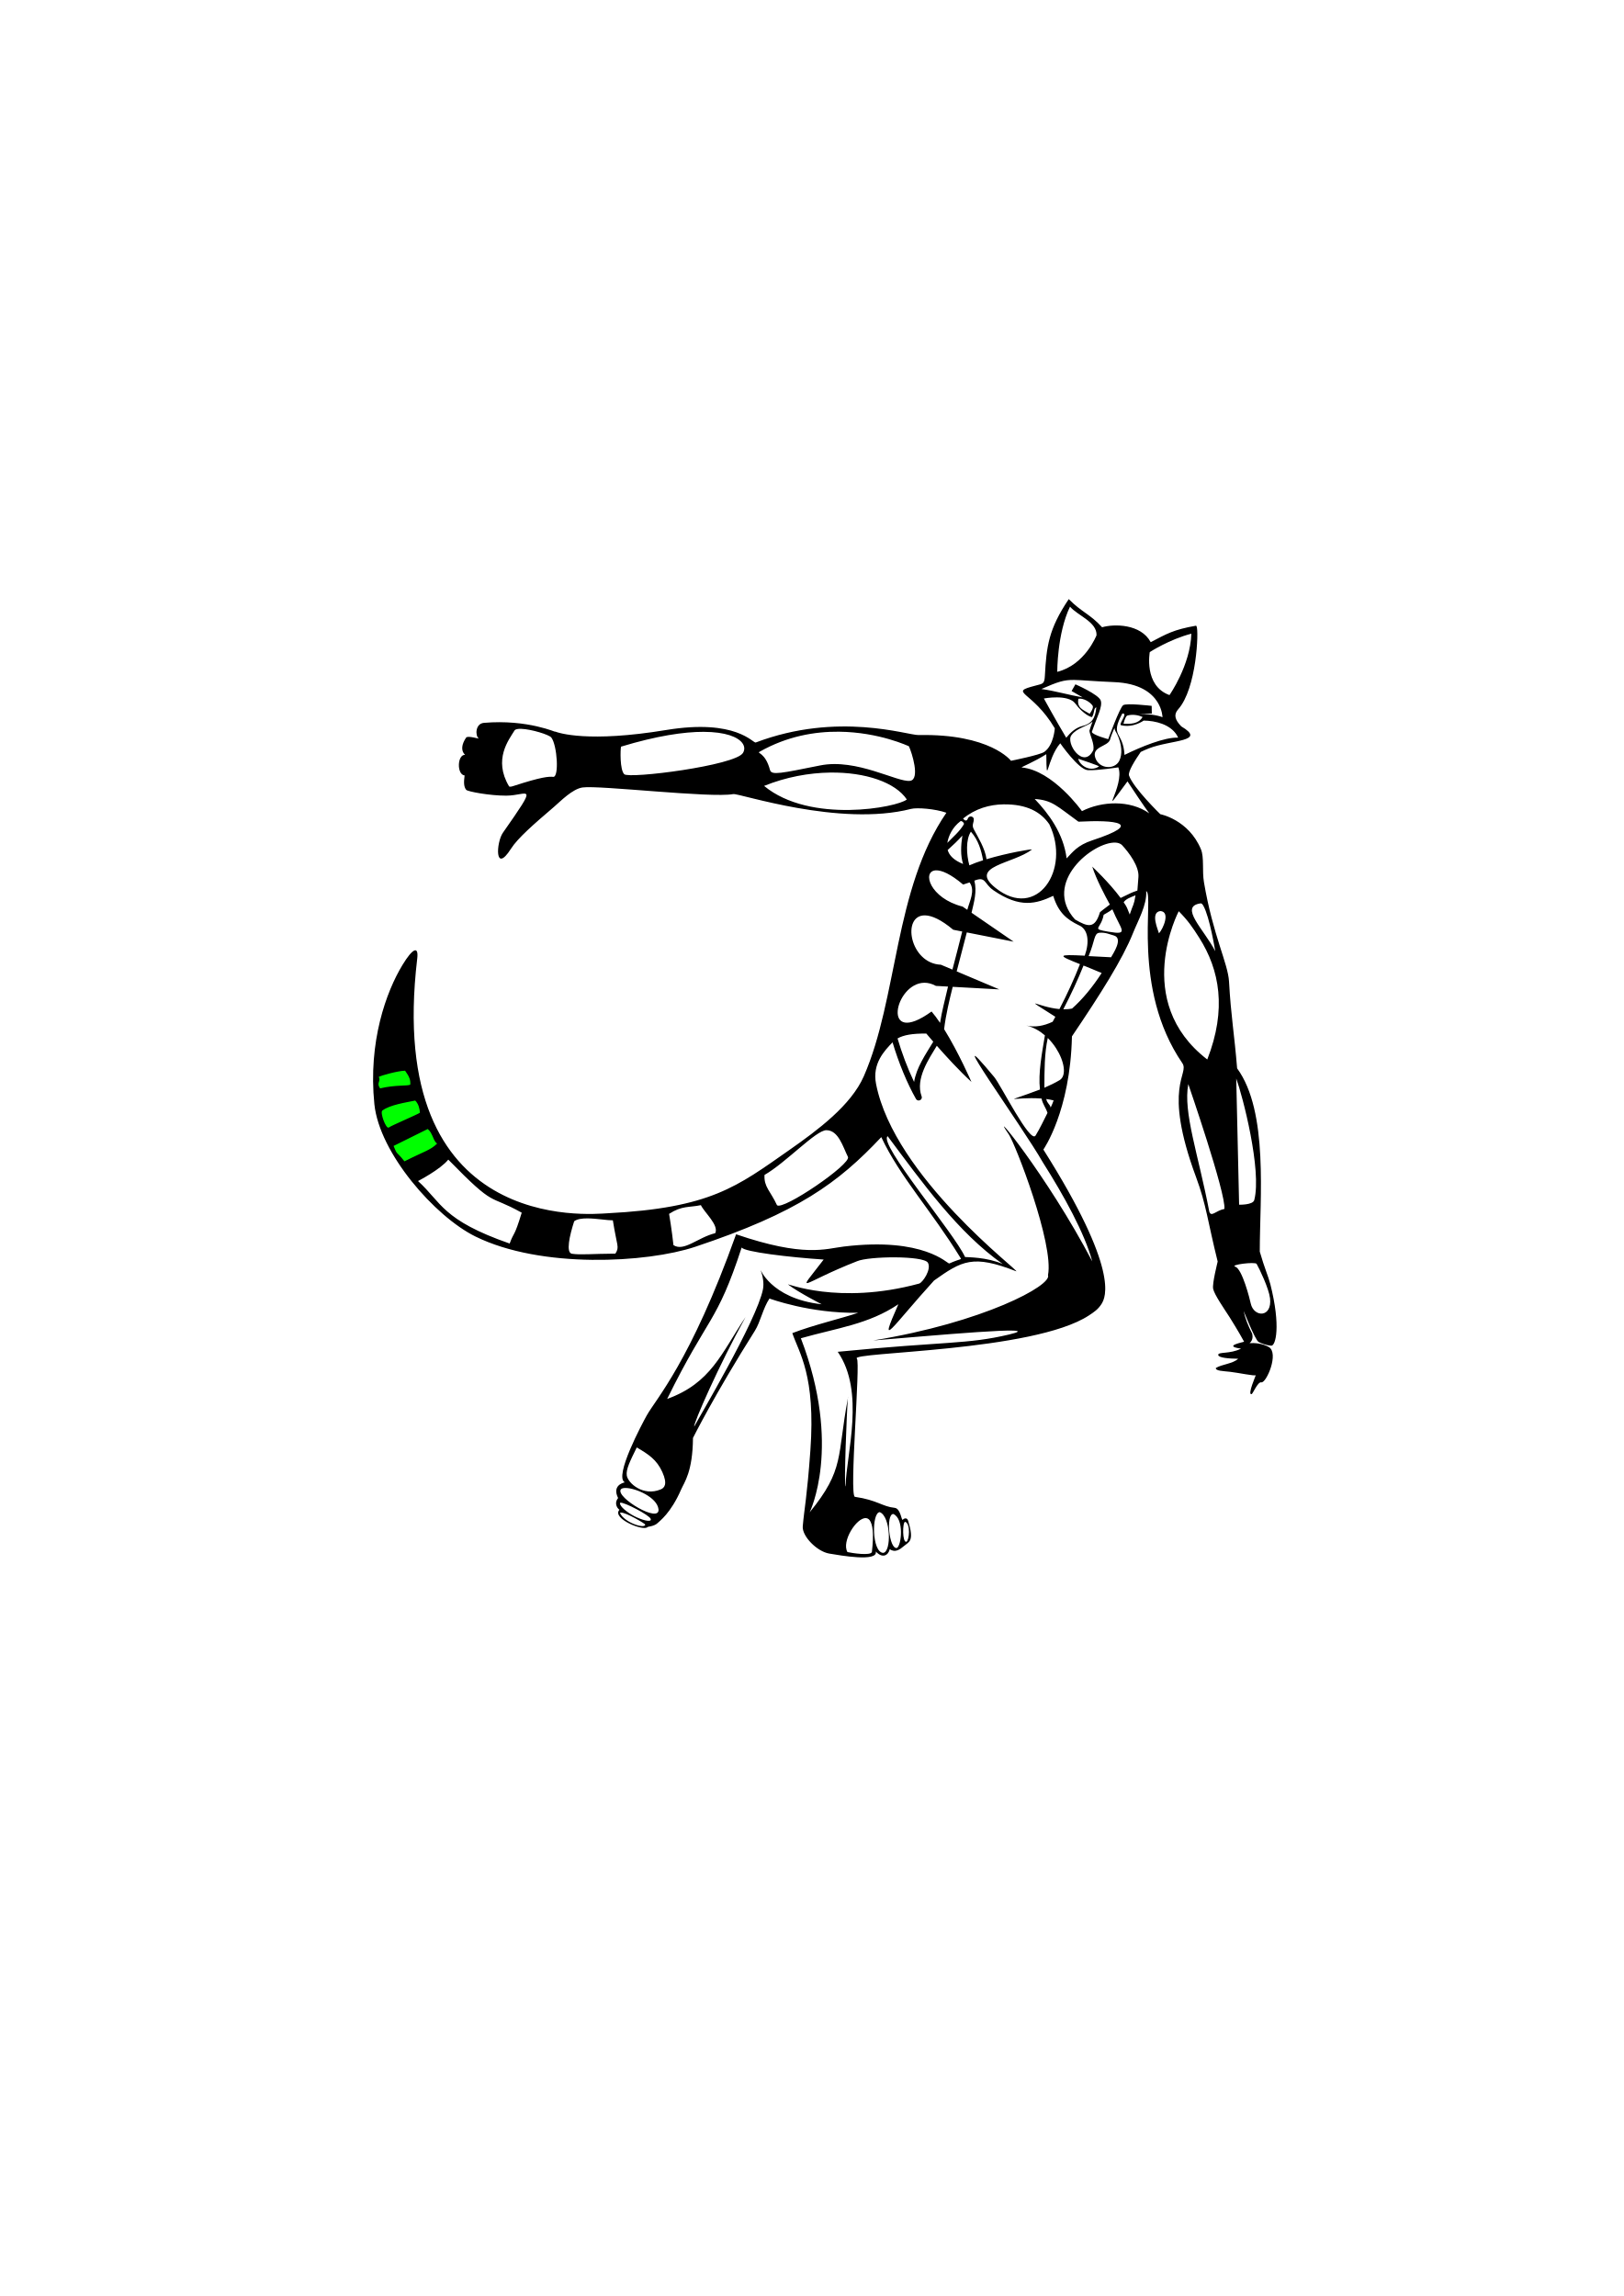
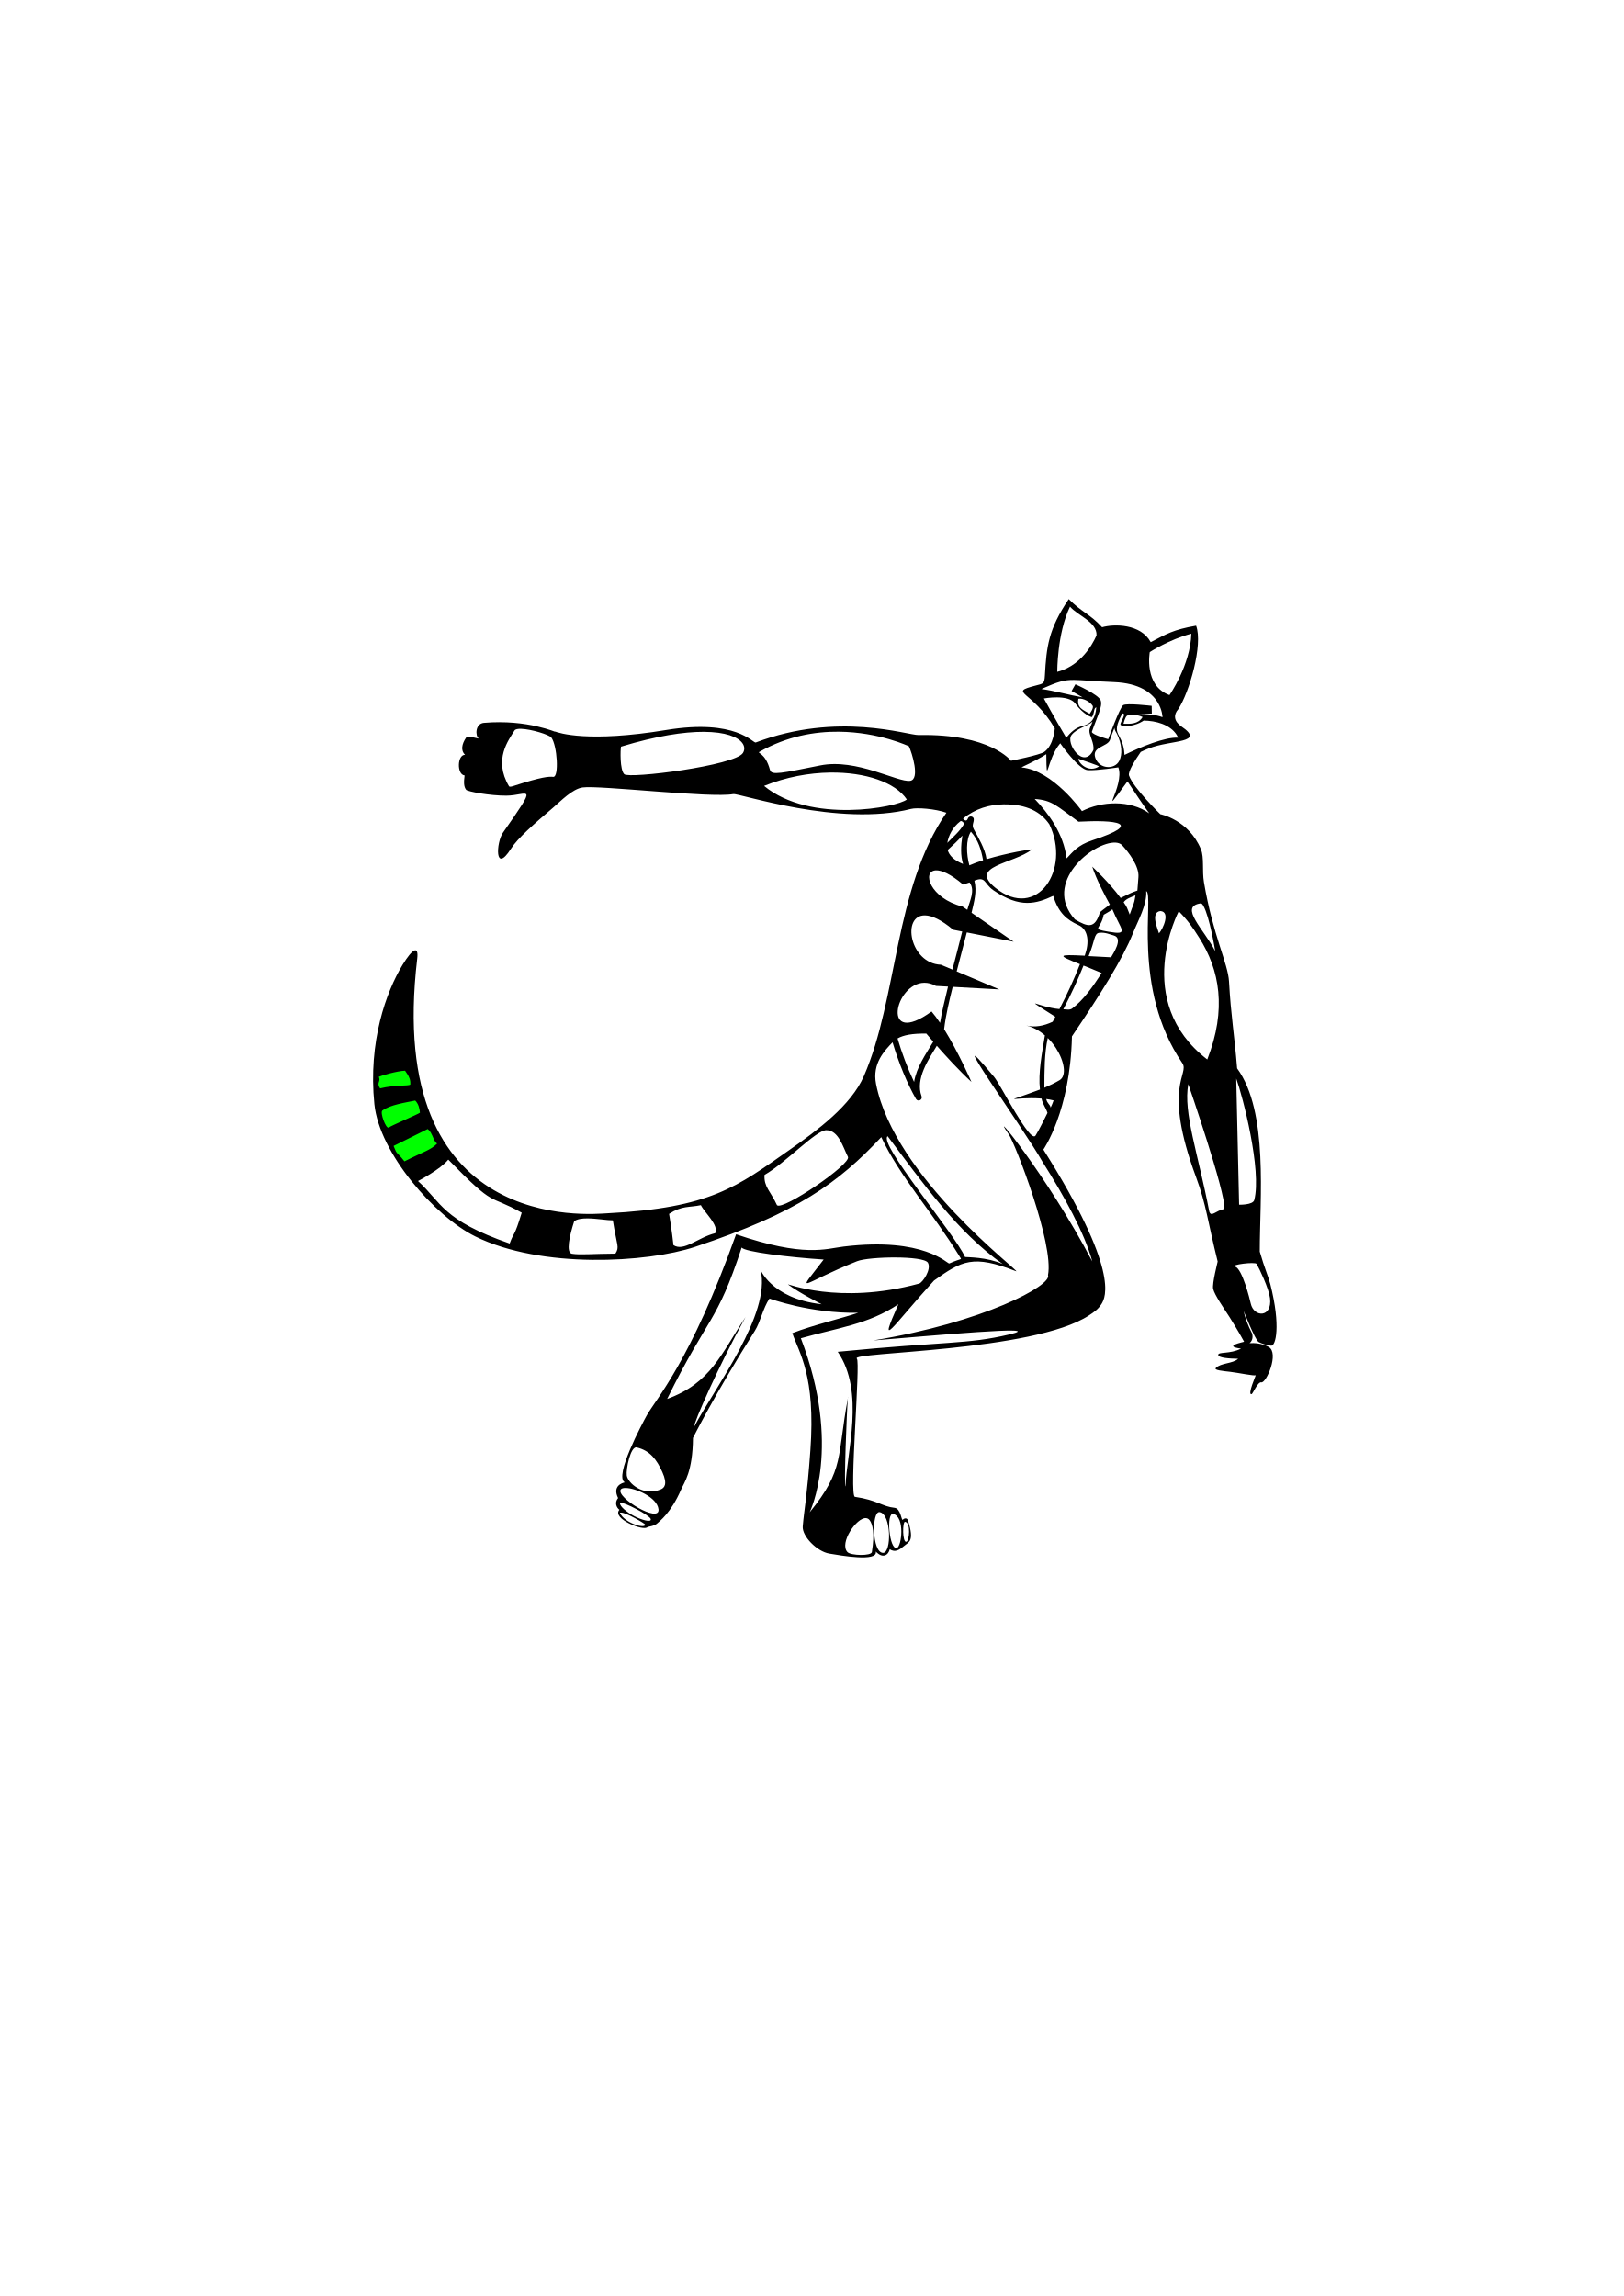
<svg xmlns="http://www.w3.org/2000/svg" xmlns:xlink="http://www.w3.org/1999/xlink" width="210mm" height="297mm" viewBox="0 0 210 297" version="1.1" id="svg46">
  <defs id="defs40">
    <clipPath clipPathUnits="userSpaceOnUse" id="clipPath61">
      <use x="0" y="0" xlink:href="#g57" id="use63" />
    </clipPath>
    <clipPath clipPathUnits="userSpaceOnUse" id="clipPath27">
      <use x="0" y="0" xlink:href="#g23" id="use29" />
    </clipPath>
  </defs>
  <g id="layer1">
    <a id="a53" style="opacity:1" transform="rotate(57.35764,115.1405,134.9891)">
      <g id="g59" clip-path="url(#clipPath61)">
        <g id="g57">
          <g id="g25" clip-path="url(#clipPath27)">
            <g id="g23" />
          </g>
        </g>
      </g>
    </a>
    <path style="fill:#00ff00;fill-rule:nonzero;stroke:none;stroke-width:0.07;stroke-linecap:butt;stroke-linejoin:miter;stroke-opacity:1" d="m 52.911,151.73 4.845,-2.772 -2.138,-3.984 -2.439,-8.07 -4.426,1.312 -0.232,4.005 0.68,2.947 1.918,4.22 z" id="path490" />
-     <path id="path64" style="opacity:1;fill:#000000;fill-rule:evenodd;stroke:none;stroke-width:1" transform="scale(0.2645833)" d="m 522.432,292.906 c -9.888,14.701 -10.888,23.16 -11.664,37.369 -0.224,4.101 -0.831,3.947 -4.49,4.896 -13.903,3.605 -1.738,2.223 9.328,20.902 0,0 -0.474,8.194 -5.109,11.51 -2.181,1.56 -16.303,4.367 -16.303,4.367 0,0 -10.062,-13.297 -45.178,-12.578 -5.381,0.11 -39.377,-11.609 -79.605,3.639 -1.282,0.486 -9.464,-11.762 -43.775,-6.107 -38.012,6.264 -52.449,1.537 -54.645,0.611 0.146,0.076 0.319,0.168 0.557,0.311 0.812,0.489 -13.465,-6.263 -34.971,-4.424 -4.359,0.373 -4.292,6.432 -2.584,7.607 0.613,0.422 -5.354,-1.536 -6.137,-0.395 -2.189,3.189 -2.676,6.373 -0.543,8.418 -3.811,-0.104 -4.109,9.627 -0.207,10.088 -0.412,3.202 -0.467,5.458 0.775,7.025 0.673,0.85 11.562,2.885 19.617,2.852 10.562,-0.043 16.155,-7.343 -1.678,18.148 -3.27,4.675 -4.143,20.498 3.955,7.807 3.322,-5.207 11.052,-11.928 20.963,-20.412 3.254,-2.786 9.057,-8.855 14.055,-9.549 8.298,-1.152 62.694,5.269 73.65,3.242 2.809,-0.52 51.974,16.22 86.914,7.238 2.878,-0.74 11.849,-0.051 17.262,1.885 -25.656,37.326 -23.675,90.657 -40.363,128.812 -6.221,14.223 -22.52,26.349 -36.34,36.02 -25.757,18.024 -38.499,28.386 -89.076,30.992 -8.207,0.423 -108.945,10.678 -92.893,-124.516 0.766,-6.449 -2.236,-5.09 -7.219,3.127 -7.89,13.012 -16.837,37.43 -13.725,68.029 2.437,23.967 29.579,54.936 49.379,64.699 32.155,15.856 83.853,12.916 107.438,5.047 50.134,-16.726 69.833,-31.162 90.973,-53.627 8.957,19.213 24.842,36.413 38.445,58.611 0.978,1.596 1.084,0.367 -5.219,3.168 -0.801,0.356 -12.103,-13.05 -51.561,-8.277 -8.918,1.079 -19.22,5.437 -52.639,-5.998 -22.296,62.436 -39.304,80.624 -43.748,88.688 -2.044,3.709 -16.093,29.842 -10.635,32.586 -1.231,0.286 -6.224,1.735 -3.295,7.674 -1.935,2.352 -0.672,4.8 0.658,5.748 -3.952,4.224 11.993,10.767 13.777,8.398 0.066,-0.107 3.324,-0.387 4.789,-1.834 1.005,-0.993 6.535,-4.872 11.562,-16.428 1.581,-3.633 5.676,-8.63 5.814,-25.254 0,0 10.698,-21.419 30.254,-52.395 2.706,-4.286 3.96,-11.026 7.148,-15.771 0,0 19.844,7.374 43.35,6.967 -8,2.733 -22.014,5.996 -32.189,9.947 3.279,9.694 11.459,20.621 8.828,57.303 -1.661,23.161 -2.987,28.476 -3.729,37.145 -0.414,4.836 6.983,12.335 12.959,13.332 5.451,0.91 23.839,4.192 22.748,-1.004 3.412,3.619 6.119,1.789 6.834,-1.15 2.603,1.885 4.979,0.133 6.809,-1.439 2.646,-2.275 5.266,-2.217 2.188,-12.41 -0.576,-1.907 -2.155,-1.123 -2.67,-0.541 -0.607,0.687 -0.956,-5.524 -3.967,-5.824 -5.965,-0.594 -8.523,-3.805 -19.396,-5.379 -2.947,-0.427 2.828,-65.925 0.945,-67.562 -3.79,-3.297 86.263,-3.271 113.434,-21.121 2.451,-1.611 4.451,-2.925 6.139,-5.576 2.059,-3.236 8.888,-16.518 -28.404,-75.521 0,0 13.144,-18.63 13.971,-55.352 14.05,-20.794 24.75,-37.718 29.871,-50.545 2.396,-6 6.858,-13.736 6.428,-20.467 4.095,1.845 -7.461,47.422 17.639,84.09 3.736,5.458 -9.941,10.814 6.734,55.764 5.037,13.577 5.711,21.788 10.559,41.25 0.026,0.102 -2.768,10.767 -2.203,13.367 0.638,2.939 5.297,9.583 7.979,13.766 0.561,0.875 4.569,7.296 7.133,12.051 0.107,0.195 -10.936,2.108 -1.492,3.396 -5.421,2.792 -11.345,1.414 -11.141,3.129 0.167,1.397 5.444,1.783 9.742,1.824 -2.632,2.484 -7.926,2.668 -10.92,4.523 -0.111,1.454 3.43,1.463 7.027,1.869 3.875,0.438 11.968,2.165 12.494,1.639 0.219,-0.22 -4.268,9.791 -2.037,9.283 0.581,-0.132 3.034,-6.153 4.719,-5.779 2.475,0.549 8.875,-14.361 3.65,-17.289 -3.338,-1.871 -7.099,-2.015 -9.391,-1.871 1.021,-0.764 1.892,-2.306 1.287,-4.689 -2.075,-4.022 -3.41,-7.602 -4.127,-10.867 -0.211,-0.959 5.494,14.051 7.336,15.004 1.239,0.641 3.802,1.636 6.125,1.795 2.152,0.148 4.795,-9.402 -0.438,-30.078 -0.949,-3.75 -2.883,-7.929 -5.162,-15.916 -0.023,-25.899 4.406,-68.435 -11.074,-89.605 -1.371,-16.925 -3.009,-25.466 -3.955,-42.41 -0.501,-8.966 -7.825,-22.418 -12.256,-48.58 -0.952,-5.619 0.179,-12.142 -1.475,-16.113 -6.045,-14.517 -19.852,-17.146 -19.852,-17.146 0,0 -13.102,-12.689 -15.301,-18.895 -0.648,-1.828 3.005,-7.607 5.727,-11.547 1.12,-0.544 2.349,-1.105 3.936,-1.727 10.937,-4.287 28.566,-3.227 15.875,-10.771 -3.053,-3.158 -3.867,-5.722 -1.516,-8.34 9.026,-10.051 10.141,-38.349 9.004,-40.535 -0.073,-0.142 -0.146,-0.262 -0.236,-0.352 -11.319,1.988 -14.384,4.03 -22.191,8.057 -4.838,-8.986 -17.917,-8.986 -23.762,-7.289 -5.825,-6.409 -10.041,-7.396 -16.299,-13.758 z m 0.611,3.695 c 3.817,4.423 13.249,7.481 12.963,13.984 0,0 -5.597,14.51 -19.195,17.875 0,0 -0.111,-18.706 6.232,-31.859 z m 59.309,13.215 c -0.457,15.438 -10.686,30.014 -10.686,30.014 -12.7,-4.611 -9.631,-21.027 -9.631,-21.027 0,0 9.697,-6.264 20.316,-8.986 z m -57.326,22.607 c 3.926,0.035 9.236,0.65 19.547,1.061 12.52,0.498 18.422,5.31 21.203,9.711 2.454,3.883 2.479,7.447 2.479,7.447 -3.009,-1.217 -7.871,-1.582 -11.803,-1.664 l 6.576,-0.102 -0.057,-3.773 c 0,0 -12.245,-1.465 -13.928,-0.342 -1.683,1.123 -7.328,16.615 -7.328,16.615 0,0 -7.562,-1.999 -8.002,-3.527 2.504,-7.359 5.384,-12.422 4.34,-15.383 -1.044,-2.961 -12.363,-7.902 -12.363,-7.902 l -1.869,3.279 5.381,3.107 c -6.596,-1.135 -13.253,-3.127 -20.15,-4.094 8.165,-3.56 10.926,-4.478 15.975,-4.434 z m -8.385,8.527 c 3.405,0.025 7.244,0.64 8.986,3.004 4.037,5.478 8.043,6.876 8.213,6.576 1.327,-2.342 0.653,-4.196 2.066,-4.732 -0.467,5.695 -2.533,8.101 -6.832,9.158 -3.356,0.856 -5.73,3.119 -7.877,5.727 -4.89,-8.15 -10.93,-19.191 -10.93,-19.191 0,0 2.969,-0.566 6.373,-0.541 z m 17.459,4.088 c 0.702,1.208 -1.455,3.932 -1.455,3.932 -3.088,-1.917 -6.397,-2.761 -5.5,-7.342 2.449,-0.445 5.848,1.646 6.955,3.41 z m 14.998,3.803 c 2.037,0.256 -2.491,5.392 -1.104,5.725 5.998,1.439 11.055,-2.273 11.055,-2.273 5.802,0.059 12.873,1.851 16.125,6.967 0.525,0.826 0.711,1.395 0.711,1.395 -6.458,-0.359 -18.379,4.547 -26.223,8.436 0.008,-0.024 0.014,-0.042 0.018,-0.066 -0.666,-11.677 -7.319,-8.583 -1.08,-20.166 0.198,-0.029 0.362,-0.033 0.498,-0.016 z m 9.426,1.723 c -2.148,3.531 -6.019,3.349 -9.33,3.281 0,0 0.807,-3.503 1.787,-3.988 2.414,-0.727 5.356,-0.334 7.543,0.707 z m -24.459,2.227 c -0.59,1.602 -1.17,3.159 -1.543,4.51 0.259,2.173 2.537,6.333 1.932,9.393 -4.792,9.834 -13.822,-3.539 -10.646,-7.355 2.597,-3.498 7.752,-4.236 10.25,-6.537 0.004,-0.004 0.004,-0.006 0.008,-0.01 z m 10.746,3.002 c -0.116,1.117 0.829,2.187 1.24,3.064 2.439,5.206 2.653,10.046 1.043,13.162 -2.269,4.392 -9.841,4.029 -11.697,-1.555 -1.823,-5.485 5.877,-5.384 7.158,-8.691 0.55,-1.933 1.377,-3.985 2.256,-5.98 z m -290.033,0.541 c 4.959,0.164 13.682,2.852 14.736,4.258 v 0.002 c 2.871,3.828 3.873,19.503 0.9,19.213 -2.087,-0.204 -5.547,-0.057 -19.256,4.41 -1.264,0.412 -2.095,0.603 -2.367,0.143 -7.753,-13.112 -0.068,-22.64 2.705,-27.207 0.394,-0.648 1.628,-0.873 3.281,-0.818 z m 155.381,1.402 c 19.64,0.21 34.139,7.129 34.139,7.129 1.458,3.082 5.585,16.168 0.6,16.879 -6.152,0.877 -26.105,-11.099 -43.939,-7.529 -19.095,3.822 -23.841,4.944 -24.562,2.24 -2.324,-8.711 -6.579,-8.078 -5.117,-8.908 13.464,-7.647 27.097,-9.937 38.881,-9.811 z m -66.25,0.062 c 10.81,0.022 16.853,2.56 19,5.537 1.132,1.569 1.179,3.261 0.273,4.77 -3.711,6.183 -55.748,12.769 -58.053,10.398 -2.187,-2.25 -1.881,-12.017 -1.564,-13.463 17.557,-5.324 30.806,-7.262 40.344,-7.242 z m 174.365,5.609 c 0,0 8.947,12.869 13.461,13.127 4.514,0.258 14.922,-1.377 14.922,-1.377 3.402,8.847 -11.081,27.977 4.484,6.859 8.386,12.746 10.499,15.432 10.641,15.629 -9.44,-6.671 -23.258,-5.979 -32.897,-1.084 0,0 -14.179,-19.961 -29.506,-21.359 -0.158,-0.225 6.057,-2.65 12.076,-6.475 0.223,17.15 0.163,2.371 6.818,-5.32 z m 8.795,7.611 c 0.042,-0.027 0.111,-0.026 0.209,0.01 1.001,0.426 10.401,3.383 9.872,3.723 -4.526,2.914 -9.377,-0.694 -10.081,-3.733 z m -121.252,6.693 c 17.22,-0.23 31.9,4.809 37.455,13.152 -4.495,3.817 -47.154,12.072 -69.771,-6.627 10.737,-4.355 21.984,-6.387 32.316,-6.525 z m 99.963,12.906 c 8.578,0.589 10.805,3.451 21.393,11.109 17.989,-0.96 32.588,0.607 6.748,9.117 -7.238,2.384 -9.587,5.763 -12.533,8.82 -1.558,-12.293 -8.857,-21.95 -15.607,-29.047 z M 490.58,393.25 c 11.363,-0.128 18.21,3.695 22.369,9.767 10.697,22.057 -6.059,47.303 -26.355,31.055 -13.418,-10.742 8.671,-11.644 17.879,-18.765 -0.12,-0.307 -11.985,1.687 -22.23,4.758 -0.77,-5.382 -4.116,-10.654 -6.232,-14.646 -1.244,-2.355 0.29,-3.285 -0.055,-5.299 -0.525,-1.262 -2.312,-1.257 -2.822,0.008 -0.466,1.378 -1.36,1.32 -2.359,0.088 5.954,-4.889 12.989,-6.888 19.807,-6.965 z m -20.873,8.178 c 0.675,-0.044 1.765,1.015 1.436,1.586 -2.008,3.482 -5.446,6.322 -8.064,9.072 0.551,-3.451 2.549,-7.688 6.369,-10.568 0.074,-0.056 0.163,-0.084 0.26,-0.09 z m 4.889,5.176 c 3.683,4.148 5.062,9.101 5.959,13.975 -2.44,0.775 -4.74,1.612 -6.707,2.49 -1.444,-5.22 -1.822,-12.584 0.748,-16.465 z m -4.17,1.922 c -0.751,4.976 -0.976,9.704 0.348,13.873 -4.468,-1.789 -6.781,-4.16 -7.531,-6.826 2.78,-2.501 4.975,-4.6 7.184,-7.047 z m 74.9,3.426 c 1.178,0.063 2.205,0.41 3.014,1.086 3.571,3.807 8.595,10.554 8.146,15.797 -0.038,0.443 -0.445,6.118 -0.508,6.562 -3.246,1.125 -2.378,0.841 -8.186,3.617 -5.736,-7.739 -13.883,-15.318 -13.883,-15.318 2.042,6.324 6.152,14.051 8.613,18.533 -2.83,2.111 -4.833,3.693 -4.834,3.746 -2.478,8.245 -5.853,7.258 -12.219,3.537 -16.182,-17.928 8.905,-38.125 19.856,-37.56 z m -87.85,13.564 c 2.75,-0.124 7.206,1.745 13.32,6.947 0,0 1.173,-0.349 3.148,-1.043 2.931,3.946 -0.031,9.287 -1.107,13.396 l -2.305,-1.584 c -15.979,-4.054 -20.084,-17.399 -13.057,-17.717 z m 28.123,9.734 c 13.077,8.985 21.011,6.573 29.245,2.733 2.544,8.345 6.784,11.545 12.327,14.276 4.95,1.968 5.434,8.448 3.069,14.973 -13.712,-0.702 -13.275,-0.189 -2.328,4.143 -2.787,7.131 -6.155,14.498 -10.035,21.963 -10.618,-0.951 -19.447,-7.399 -1.998,3.773 -0.436,0.807 -0.87,1.613 -1.318,2.422 -4.358,2.067 -8.698,2.838 -12.826,1.859 3.383,0.802 6.435,2.554 9.039,4.795 -1.413,8.605 -3.351,18.447 -2.418,26.482 -19.823,7.483 -13.74,3.387 0.768,4.406 0.646,2.968 1.953,4.119 2.916,7.018 -1.518,2.981 -3.862,7.922 -5.826,11.072 -2.608,4.182 -16.976,-24.705 -20.248,-28.635 -27.984,-33.604 13.861,24.291 23.77,41.699 10.358,16.35 20.534,34.81 24.197,48.5 -22.367,-42.682 -51.779,-77.931 -40.842,-62.17 3.174,4.573 22.225,53.654 19.186,68.865 2.137,4.97 -31.542,23.131 -85.42,31.922 26.3,-2.109 87.193,-7.789 66.389,-2.895 -20.804,4.894 -30.241,3.19 -83.744,8.449 13.487,19.543 4.274,49.649 3.801,65.77 -0.832,0.675 0.626,-37.617 1.162,-43.023 -5.397,28.518 -1.476,34.652 -18.686,55.729 0.008,-0.11 15.983,-32.16 -4.297,-85.098 17.77,-5.049 33.036,-6.797 47.654,-16.627 -10.316,23.355 -3.446,11.367 17.441,-11.588 13.653,-9.708 19.002,-12.818 40.148,-4.535 2.534,0.519 -59.58,-45.959 -68.496,-91.605 -1.962,-10.043 4.227,-16.329 8.07,-20.332 2.999,10.089 7.211,20.242 11.445,27.666 0.956,1.657 3.477,0.417 2.73,-1.344 -3.097,-8.533 3.588,-18.203 7.461,-24.633 4.369,4.975 10.857,12.096 16.924,17.678 0,0 -6.258,-14.387 -13.354,-25.801 0.816,-6.964 2.639,-14.454 4.199,-20.695 l 22.775,1.256 -20.834,-8.805 c 1.677,-6.488 3.51,-13.336 4.951,-19.049 l 22.898,4.527 -20.58,-14.148 c 1.29,-5.58 2.686,-10.347 1.389,-15.695 5.717,-2.288 4.653,1.512 9.295,4.701 z m -71.136,248.399 c 0.045,-0.242 0.08,-0.455 0.127,-0.699 -0.03,-0.131 -0.077,0.193 -0.127,0.699 z M 555.064,437.717 c -0.798,5.052 -1.082,4.107 -2.832,9.393 -1.438,-3.417 -1.05,-3.223 -2.965,-6.004 1.198,-1.686 3.206,-2.328 5.797,-3.389 z m 31.838,3.939 c 0.421,-0.059 0.862,0.365 1.311,1.15 3.14,5.496 5.822,22.244 5.822,22.244 -5.392,-10.575 -17.979,-21.88 -7.133,-23.395 z m -43.146,2.914 c 4.06,9.981 8.622,12.757 -1.861,10.947 -8.893,-1.531 -3.685,-1.069 -2.402,-8.279 0.541,-0.398 2.458,-1.286 4.264,-2.668 z m 23.447,0.848 c 5.034,0.294 1.378,8.686 -0.674,10.889 -0.299,-1.376 -4.477,-10.272 0.674,-10.889 z m 8.992,0.086 c 4.464,4.514 6.722,7.773 10.033,12.998 9.933,15.675 13.532,34.865 3.916,59.486 -37.088,-28.555 -13.949,-72.484 -13.949,-72.484 z m -123.938,2.027 c 3.281,0.093 7.805,2.084 13.676,7.016 l 4.422,0.873 c -1.592,6.452 -3.289,12.821 -4.789,18.613 l -5.631,-2.379 c -15.256,-0.583 -19.395,-24.456 -7.678,-24.123 z m 85.191,8.498 c 3.009,-0.252 5.01,0.802 6.918,1.295 4.997,1.29 -0.354,9.026 -1.246,10.686 -4.666,-0.224 -7.748,-0.402 -10.984,-0.572 3.228,-7.711 2.554,-11.177 5.312,-11.408 z m -7.799,16.035 c 2.582,1.03 5.483,2.205 8.873,3.648 -4.427,6.83 -9.359,12.836 -14.475,17.363 -1.384,0.291 -2.831,0.386 -4.277,0.359 3.779,-7.259 7.092,-14.415 9.879,-21.371 z m -77.824,8.408 c 1.788,-0.017 3.694,0.446 5.674,1.537 l 5.918,0.326 c -1.431,6.284 -3.047,12.159 -3.895,17.752 -1.384,-2.058 -2.779,-3.967 -4.15,-5.562 -24.85,17.949 -18.108,-13.918 -3.547,-14.053 z m 0.986,24.848 c 0,0 1.337,1.604 3.387,3.973 -3.783,6.251 -8.24,12.658 -9.371,19.668 -3.258,-6.796 -6.015,-14.238 -8.088,-21.264 2.922,-1.663 7.232,-2.462 14.072,-2.377 z m 59.361,2.156 c 1.538,1.523 2.887,3.21 4.014,4.949 4.162,6.426 5.296,13.55 1.801,15.645 -2.225,1.334 -4.815,2.585 -7.469,3.723 0.023,-8.306 0.01,-16.842 1.654,-24.316 z m -314.164,15.986 c 0.378,0.57 0.744,1.092 1.07,1.602 0.981,1.527 1.641,2.936 1.484,5.178 -0.957,0.827 -7.17,0.028 -14.771,1.869 -1.959,-2.815 0.491,-3.213 -0.625,-5.67 1.089,-0.558 9.022,-2.871 12.842,-2.979 z m 406.291,3.82 c 3.105,8.401 12.58,44.908 8.818,59.412 -0.649,2.503 -7.412,2.285 -7.412,2.285 z m -23.436,2.744 c 0,0 18.451,53.399 17.656,61.018 -4.309,0.849 -6.374,4.205 -7.389,1.338 -5.376,-28.062 -12.876,-48.583 -10.268,-62.355 z m -69.428,7.287 c 1.233,0.166 2.444,0.392 3.602,0.688 -0.672,1.722 -0.594,1.67 -1.443,3.469 -0.4,-1.7 -1.719,-1.928 -2.158,-4.156 z m -308.471,0.752 c 1.606,1.573 2.185,3.957 2.312,5.938 -0.895,0.75 -14.131,6.344 -15.264,7.262 -1.354,0.767 -4.375,-7.413 -3.1,-8.318 3.629,-2.789 11.595,-3.962 16.051,-4.881 z m 6.105,13.916 c 0.628,0.481 1.105,1.086 1.5,1.742 1.185,1.968 1.618,4.4 3.104,5.363 -3.237,3.239 -5.966,3.645 -15.969,8.697 -4.111,-5.268 -3.416,-2.724 -5.312,-7.529 z m 194.877,0.572 c 5.956,0.03 8.073,8.123 10.549,13.049 1.76,3.501 -31.885,26.43 -34.689,23.613 -3.1,-6.793 -6.456,-8.879 -6.096,-14.785 10.561,-6.08 25.154,-21.901 30.236,-21.877 z m 29.949,2.926 c 16.832,22.529 34.396,47.162 56.287,62.524 -8.062,-3.485 -16.95,-3.261 -18.446,-3.454 -5.283,-11.678 -42.59,-55.451 -37.841,-59.07 z m -214.765,11.455 c 23.664,24.23 19.037,16.512 35.898,25.955 -3.76,12.351 -3.66,8.996 -5.895,15.076 -33.068,-11.507 -33.283,-20.099 -44.799,-30.549 0,0 10.962,-5.654 14.795,-10.482 z m 123.479,22.266 c 1.766,3.677 8.893,9.756 7.021,13.699 -8.507,2.07 -15.314,9.208 -20.428,5.844 0.035,-0.058 -1.024,-8.879 -2.137,-15.275 6.304,-4.11 9.782,-3.047 15.543,-4.268 z m -55.434,6.475 c 4.479,0.021 9.731,0.989 12.402,0.957 2.029,12.912 3.35,12.868 1.242,16.266 -11.736,0.088 -16.997,0.703 -21.215,0.07 -3.095,-0.465 -1.202,-8.862 1.07,-15.889 1.404,-1.088 3.813,-1.417 6.5,-1.404 z m 75.373,14.215 c 1.119,2.15 23.305,4.791 40.08,5.91 -14.089,18.419 -11.484,11.674 16.324,0.816 5.776,-2.492 32.484,-2.806 34.631,0.727 1.866,3.28 -2.622,9.755 -4.289,10.207 -39.733,10.775 -65.383,-0.551 -64.027,0.473 5.315,4.013 16.389,9.635 16.389,9.635 -25.511,-2.802 -30.439,-18.365 -29.83,-16.68 1.113,3.081 1.678,6.375 1.131,9.354 -3.09,15.462 -31.827,63.584 -33.623,67.141 -0.466,-1.411 12.008,-29.843 25.115,-53.568 -11.926,17.908 -16.873,32.247 -38.326,40.041 20.092,-40.885 24.203,-36.588 36.426,-74.055 z m 251.715,8.029 c 1.354,2.339 5.981,11.96 6.551,16.788 1.14,9.657 -7.923,9.451 -9.425,2.567 -0.458,-2.099 -4.138,-16.892 -7.572,-17.994 -2.901,-0.931 9.786,-2.512 10.445,-1.36 z M 311.264,707.648 c 5.746,3.386 9.735,5.934 12.498,12.049 2.763,6.115 0.868,7.778 -0.758,8.461 -8.592,3.612 -16.081,-3.073 -16.627,-6.814 -0.431,-2.954 1.576,-6.952 4.887,-13.695 z m -5.539,19.82 c 4.892,0.003 15.478,4.512 16.162,10.387 0.842,7.23 -20.945,-5.717 -18.447,-9.631 0.331,-0.518 1.156,-0.756 2.285,-0.756 z m -2.479,7.221 c 1.683,-0.447 14.35,6.113 14.852,7.943 0.535,1.953 -4.684,0.405 -8.207,-1.465 -3.463,-1.838 -6.959,-4.673 -6.828,-6.291 0.008,-0.096 0.071,-0.158 0.184,-0.188 z m 126.762,4.592 c 5.466,2.005 5.86,19.698 1.646,19.922 -5.461,-0.407 -5.677,-19.522 -1.646,-19.922 z m -126.572,0.225 c 2.48,-0.194 12.007,5.458 11.975,5.891 -0.166,2.209 -10.268,-0.972 -12.371,-5.771 0.098,-0.068 0.231,-0.106 0.396,-0.119 z m 133.23,0.678 c 5.423,2.371 3.965,15.441 1.793,16.604 -3.816,0.961 -5.578,-16.522 -1.793,-16.604 z m -13.357,2.029 c 0.655,0.052 1.251,0.354 1.748,0.955 1.489,2.03 2.229,6.297 1.137,15.629 -0.692,1.892 -9.567,0.534 -11.941,0.016 -3.021,-5.206 4.471,-16.966 9.057,-16.6 z m 19.113,1.795 c 2.839,0.898 2.023,9.15 0.643,9.768 -2.02,0.538 -1.968,-9.517 -0.643,-9.768 z" />
+     <path id="path64" style="opacity:1;fill:#000000;fill-rule:evenodd;stroke:none;stroke-width:1" transform="scale(0.2645833)" d="m 522.432,292.906 c -9.888,14.701 -10.888,23.16 -11.664,37.369 -0.224,4.101 -0.831,3.947 -4.49,4.896 -13.903,3.605 -1.738,2.223 9.328,20.902 0,0 -0.474,8.194 -5.109,11.51 -2.181,1.56 -16.303,4.367 -16.303,4.367 0,0 -10.062,-13.297 -45.178,-12.578 -5.381,0.11 -39.377,-11.609 -79.605,3.639 -1.282,0.486 -9.464,-11.762 -43.775,-6.107 -38.012,6.264 -52.444,1.524 -54.645,0.611 -0.152,-0.063 0.32,0.168 0.557,0.311 0.812,0.489 -13.465,-6.263 -34.971,-4.424 -4.359,0.373 -4.292,6.432 -2.584,7.607 0.613,0.422 -5.354,-1.536 -6.137,-0.395 -2.189,3.189 -2.676,6.373 -0.543,8.418 -3.811,-0.104 -4.109,9.627 -0.207,10.088 -0.412,3.202 -0.467,5.458 0.775,7.025 0.673,0.85 11.562,2.885 19.617,2.852 10.562,-0.044 16.155,-7.343 -1.678,18.148 -3.27,4.675 -4.143,20.498 3.955,7.807 3.322,-5.207 11.052,-11.928 20.963,-20.412 3.254,-2.786 9.057,-8.855 14.055,-9.549 8.298,-1.152 62.694,5.269 73.65,3.242 2.809,-0.52 51.974,16.22 86.914,7.238 2.878,-0.74 11.849,-0.051 17.262,1.885 -25.656,37.326 -23.675,90.657 -40.363,128.812 -6.221,14.223 -22.52,26.349 -36.34,36.02 -25.757,18.024 -38.499,28.386 -89.076,30.992 -8.207,0.423 -108.945,10.678 -92.893,-124.516 0.766,-6.449 -2.236,-5.09 -7.219,3.127 -7.89,13.012 -16.837,37.43 -13.725,68.029 2.437,23.967 29.579,54.936 49.379,64.699 32.155,15.856 83.853,12.916 107.438,5.047 50.134,-16.726 69.833,-31.162 90.973,-53.627 8.957,19.213 24.842,36.413 38.445,58.611 0.978,1.596 1.084,0.367 -5.219,3.168 -0.801,0.356 -12.103,-13.05 -51.561,-8.277 -8.918,1.079 -19.22,5.437 -52.639,-5.998 -22.296,62.436 -39.304,80.624 -43.748,88.688 -2.044,3.709 -16.093,29.842 -10.635,32.586 -1.231,0.286 -6.224,1.735 -3.295,7.674 -1.935,2.352 -0.672,4.8 0.658,5.748 -3.952,4.224 11.993,10.767 13.777,8.398 0.066,-0.107 3.324,-0.387 4.789,-1.834 1.005,-0.993 6.535,-4.872 11.562,-16.428 1.581,-3.633 5.676,-8.63 5.814,-25.254 0,0 10.698,-21.419 30.254,-52.395 2.706,-4.286 3.96,-11.026 7.148,-15.771 0,0 19.844,7.374 43.35,6.967 -8,2.733 -22.014,5.996 -32.189,9.947 3.279,9.694 11.459,20.621 8.828,57.303 -1.661,23.161 -2.987,28.476 -3.729,37.145 -0.414,4.836 6.983,12.335 12.959,13.332 5.451,0.91 23.839,4.192 22.748,-1.004 3.412,3.619 6.119,1.789 6.834,-1.15 2.603,1.885 4.979,0.133 6.809,-1.439 2.646,-2.275 5.266,-2.217 2.188,-12.41 -0.576,-1.907 -2.155,-1.123 -2.67,-0.541 -0.607,0.687 -0.956,-5.524 -3.967,-5.824 -5.965,-0.594 -8.523,-3.805 -19.396,-5.379 -2.947,-0.427 2.828,-65.925 0.945,-67.562 -3.79,-3.297 86.263,-3.271 113.434,-21.121 2.451,-1.611 4.451,-2.925 6.139,-5.576 2.059,-3.236 8.888,-16.518 -28.404,-75.521 0,0 13.144,-18.63 13.971,-55.352 14.05,-20.794 24.75,-37.718 29.871,-50.545 2.396,-6 6.858,-13.736 6.428,-20.467 4.095,1.845 -7.461,47.422 17.639,84.09 3.736,5.458 -9.941,10.814 6.734,55.764 5.037,13.577 5.711,21.788 10.559,41.25 0.026,0.102 -2.768,10.767 -2.203,13.367 0.638,2.939 5.297,9.583 7.979,13.766 0.561,0.875 4.569,7.296 7.133,12.051 0.107,0.195 -10.936,2.108 -1.492,3.396 -5.421,2.792 -11.345,1.414 -11.141,3.129 0.167,1.397 5.444,1.783 9.742,1.824 -2.632,2.484 -8.51,1.955 -10.92,4.523 -0.998,1.063 3.43,1.463 7.027,1.869 3.875,0.438 11.968,2.165 12.494,1.639 0.219,-0.22 -4.268,9.791 -2.037,9.283 0.581,-0.132 3.034,-6.153 4.719,-5.779 2.475,0.549 8.875,-14.361 3.65,-17.289 -3.338,-1.871 -7.099,-2.015 -9.391,-1.871 1.021,-0.764 1.892,-2.306 1.287,-4.689 -2.075,-4.022 -3.41,-7.602 -4.127,-10.867 -0.211,-0.959 5.494,14.051 7.336,15.004 1.239,0.641 3.802,1.636 6.125,1.795 2.152,0.148 4.795,-9.402 -0.438,-30.078 -0.949,-3.75 -2.883,-7.929 -5.162,-15.916 -0.023,-25.899 4.406,-68.435 -11.074,-89.605 -1.371,-16.925 -3.009,-25.466 -3.955,-42.41 -0.501,-8.966 -7.825,-22.418 -12.256,-48.58 -0.952,-5.619 0.179,-12.142 -1.475,-16.113 -6.045,-14.517 -19.852,-17.146 -19.852,-17.146 0,0 -13.102,-12.689 -15.301,-18.895 -0.648,-1.828 3.005,-7.607 5.727,-11.547 1.12,-0.544 2.349,-1.105 3.936,-1.727 10.937,-4.287 28.086,-2.471 15.875,-10.771 -3.633,-2.47 -3.867,-5.722 -1.516,-8.34 5.425,-8.097 12.252,-31.628 8.768,-40.887 -11.319,1.988 -14.384,4.03 -22.191,8.057 -4.838,-8.986 -17.917,-8.986 -23.762,-7.289 -5.825,-6.409 -10.041,-7.396 -16.299,-13.758 z m 0.611,3.695 c 3.817,4.423 13.249,7.481 12.963,13.984 0,0 -5.597,14.51 -19.195,17.875 0,0 -0.111,-18.706 6.232,-31.859 z m 59.309,13.215 c -0.457,15.438 -10.686,30.014 -10.686,30.014 -12.7,-4.611 -9.631,-21.027 -9.631,-21.027 0,0 9.697,-6.264 20.316,-8.986 z m -57.326,22.607 c 3.926,0.035 9.236,0.65 19.547,1.061 12.52,0.498 18.422,5.31 21.203,9.711 2.454,3.883 2.479,7.447 2.479,7.447 -3.009,-1.217 -7.871,-1.582 -11.803,-1.664 l 6.576,-0.102 -0.057,-3.773 c 0,0 -12.245,-1.465 -13.928,-0.342 -1.683,1.123 -7.328,16.615 -7.328,16.615 0,0 -7.562,-1.999 -8.002,-3.527 2.504,-7.359 5.384,-12.422 4.34,-15.383 -1.044,-2.961 -12.363,-7.902 -12.363,-7.902 l -1.869,3.279 5.381,3.107 c -6.596,-1.135 -13.253,-3.127 -20.15,-4.094 8.165,-3.56 10.926,-4.478 15.975,-4.434 z m -8.385,8.527 c 3.405,0.025 7.244,0.64 8.986,3.004 4.037,5.478 8.043,6.876 8.213,6.576 1.327,-2.342 0.653,-4.196 2.066,-4.732 -0.467,5.695 -2.537,8.085 -6.832,9.158 -3.361,0.84 -5.73,3.119 -7.877,5.727 -4.89,-8.15 -10.93,-19.191 -10.93,-19.191 0,0 2.969,-0.566 6.373,-0.541 z m 17.459,4.088 c 0.702,1.208 -1.455,3.932 -1.455,3.932 -3.088,-1.917 -6.397,-2.761 -5.5,-7.342 2.449,-0.445 5.848,1.646 6.955,3.41 z m 14.998,3.803 c 1.503,0.739 -2.491,5.392 -1.104,5.725 5.998,1.439 11.055,-2.273 11.055,-2.273 5.802,0.059 12.873,1.851 16.125,6.967 0.525,0.826 0.711,1.395 0.711,1.395 -6.458,-0.359 -18.379,4.547 -26.223,8.436 0.008,-0.024 0.014,-0.042 0.018,-0.066 -0.666,-11.677 -7.319,-8.583 -1.08,-20.166 0.17,-0.069 0.369,-0.012 0.498,-0.016 z m 9.426,1.723 c -2.148,3.531 -6.019,3.349 -9.33,3.281 0,0 0.807,-3.503 1.787,-3.988 2.414,-0.727 5.356,-0.334 7.543,0.707 z m -26.002,6.736 c -0.081,2.187 2.537,6.333 1.932,9.393 -4.792,9.834 -13.722,-3.458 -10.646,-7.355 2.699,-3.42 7.752,-4.236 10.25,-6.537 -0.505,1.491 -1.481,3.048 -1.535,4.5 z m 12.289,-1.508 c -0.116,1.117 0.829,2.187 1.24,3.064 2.439,5.206 2.653,10.046 1.043,13.162 -2.269,4.392 -9.841,4.029 -11.697,-1.555 -1.823,-5.485 5.988,-5.343 7.158,-8.691 0.663,-1.898 1.377,-3.985 2.256,-5.98 z m -290.033,0.541 c 4.959,0.164 13.682,2.852 14.736,4.258 v 0.002 c 2.871,3.828 3.873,19.503 0.9,19.213 -2.087,-0.204 -5.547,-0.057 -19.256,4.41 -1.264,0.412 -2.095,0.603 -2.367,0.143 -7.753,-13.112 -0.068,-22.64 2.705,-27.207 0.394,-0.648 1.628,-0.873 3.281,-0.818 z m 155.381,1.402 c 19.64,0.21 34.139,7.129 34.139,7.129 1.458,3.082 5.585,16.168 0.6,16.879 -6.152,0.877 -26.105,-11.099 -43.939,-7.529 -19.095,3.822 -23.841,4.944 -24.562,2.24 -2.324,-8.711 -6.579,-8.078 -5.117,-8.908 13.464,-7.647 27.097,-9.937 38.881,-9.811 z m -66.25,0.062 c 10.81,0.022 16.853,2.56 19,5.537 1.132,1.569 1.179,3.261 0.273,4.77 -3.711,6.183 -55.748,12.769 -58.053,10.398 -2.187,-2.25 -1.881,-12.017 -1.564,-13.463 17.557,-5.324 30.806,-7.262 40.344,-7.242 z m 174.365,5.609 c 0,0 8.947,12.869 13.461,13.127 4.514,0.258 14.922,-1.377 14.922,-1.377 3.402,8.847 -11.081,27.977 4.484,6.859 8.386,12.746 10.499,15.432 10.641,15.629 -9.44,-6.671 -23.258,-5.979 -32.897,-1.084 0,0 -14.179,-19.961 -29.506,-21.359 -0.158,-0.225 6.057,-2.65 12.076,-6.475 0.223,17.15 0.163,2.371 6.818,-5.32 z m 8.795,7.611 c 0.042,-0.027 0.111,-0.026 0.209,0.01 1.001,0.426 10.401,3.383 9.872,3.723 -4.526,2.914 -9.377,-0.694 -10.081,-3.733 z m -121.252,6.693 c 17.22,-0.23 31.9,4.809 37.455,13.152 -4.495,3.817 -47.154,12.072 -69.771,-6.627 10.737,-4.355 21.984,-6.387 32.316,-6.525 z m 99.963,12.906 c 8.578,0.589 10.805,3.451 21.393,11.109 17.989,-0.96 32.588,0.607 6.748,9.117 -7.238,2.384 -9.587,5.763 -12.533,8.82 -1.558,-12.293 -8.857,-21.95 -15.607,-29.047 z M 490.58,393.25 c 11.363,-0.128 18.21,3.695 22.369,9.767 10.697,22.057 -6.059,47.303 -26.355,31.055 -13.418,-10.742 8.671,-11.644 17.879,-18.765 -0.12,-0.307 -11.985,1.687 -22.23,4.758 -0.77,-5.382 -4.116,-10.654 -6.232,-14.646 -1.244,-2.355 0.29,-3.285 -0.055,-5.299 -0.525,-1.262 -2.312,-1.257 -2.822,0.008 -0.466,1.378 -1.36,1.32 -2.359,0.088 5.954,-4.889 12.989,-6.888 19.807,-6.965 z m -20.873,8.178 c 0.675,-0.044 1.765,1.015 1.436,1.586 -2.008,3.482 -5.446,6.322 -8.064,9.072 0.551,-3.451 2.549,-7.688 6.369,-10.568 0.074,-0.056 0.163,-0.084 0.26,-0.09 z m 4.889,5.176 c 3.683,4.148 5.062,9.101 5.959,13.975 -2.44,0.775 -4.74,1.612 -6.707,2.49 -1.444,-5.22 -1.822,-12.584 0.748,-16.465 z m -4.17,1.922 c -0.751,4.976 -0.976,9.704 0.348,13.873 -4.468,-1.789 -6.781,-4.16 -7.531,-6.826 2.78,-2.501 4.975,-4.6 7.184,-7.047 z m 74.9,3.426 c 1.178,0.063 2.205,0.41 3.014,1.086 3.571,3.807 8.595,10.554 8.146,15.797 -0.038,0.443 -0.445,6.118 -0.508,6.562 -3.246,1.125 -2.378,0.841 -8.186,3.617 -5.736,-7.739 -13.883,-15.318 -13.883,-15.318 2.042,6.324 6.152,14.051 8.613,18.533 -2.83,2.111 -4.833,3.693 -4.834,3.746 -2.478,8.245 -5.853,7.258 -12.219,3.537 -16.182,-17.928 8.905,-38.125 19.856,-37.56 z m -87.85,13.564 c 2.75,-0.124 7.206,1.745 13.32,6.947 0,0 1.173,-0.349 3.148,-1.043 2.931,3.946 -0.031,9.287 -1.107,13.396 l -2.305,-1.584 c -15.979,-4.054 -20.084,-17.399 -13.057,-17.717 z m 28.123,9.734 c 13.077,8.985 21.011,6.573 29.245,2.733 2.544,8.345 6.687,11.751 12.327,14.276 4.862,2.177 5.434,8.448 3.069,14.973 -13.712,-0.702 -13.275,-0.189 -2.328,4.143 -2.787,7.131 -6.155,14.498 -10.035,21.963 -10.618,-0.951 -19.447,-7.399 -1.998,3.773 -0.436,0.807 -0.87,1.613 -1.318,2.422 -4.358,2.067 -8.698,2.838 -12.826,1.859 3.383,0.802 6.435,2.554 9.039,4.795 -1.413,8.605 -3.351,18.447 -2.418,26.482 -19.823,7.483 -13.74,3.387 0.768,4.406 0.646,2.968 1.953,4.119 2.916,7.018 -1.518,2.981 -3.862,7.922 -5.826,11.072 -2.608,4.182 -16.976,-24.705 -20.248,-28.635 -27.984,-33.604 13.861,24.291 23.77,41.699 10.358,16.35 20.534,34.81 24.197,48.5 -22.367,-42.682 -51.779,-77.931 -40.842,-62.17 3.174,4.573 22.225,53.654 19.186,68.865 2.137,4.97 -31.542,23.131 -85.42,31.922 26.3,-2.109 87.193,-7.789 66.389,-2.895 -20.804,4.894 -30.241,3.19 -83.744,8.449 13.487,19.543 4.274,49.649 3.801,65.77 -0.832,0.675 0.626,-37.617 1.162,-43.023 -5.397,28.518 -1.476,34.652 -18.686,55.729 0.008,-0.11 15.983,-32.16 -4.297,-85.098 17.77,-5.049 33.036,-6.797 47.654,-16.627 -10.316,23.355 -3.446,11.367 17.441,-11.588 13.653,-9.708 19.002,-12.818 40.148,-4.535 2.534,0.519 -59.58,-45.959 -68.496,-91.605 -1.962,-10.043 4.227,-16.329 8.07,-20.332 2.999,10.089 7.204,20.246 11.445,27.666 0.949,1.661 3.399,0.448 2.73,-1.344 -3.176,-8.505 3.588,-18.203 7.461,-24.633 4.369,4.975 10.857,12.096 16.924,17.678 0,0 -6.258,-14.387 -13.354,-25.801 0.816,-6.964 2.639,-14.454 4.199,-20.695 l 22.775,1.256 -20.834,-8.805 c 1.677,-6.488 3.51,-13.336 4.951,-19.049 l 22.898,4.527 -20.58,-14.148 c 1.29,-5.58 2.686,-10.347 1.389,-15.695 5.717,-2.288 4.653,1.512 9.295,4.701 z m -71.136,248.399 c 0.045,-0.242 0.08,-0.455 0.127,-0.699 -0.03,-0.131 -0.077,0.193 -0.127,0.699 z M 555.064,437.717 c -0.798,5.052 -1.082,4.107 -2.832,9.393 -1.438,-3.417 -1.05,-3.223 -2.965,-6.004 1.198,-1.686 3.206,-2.328 5.797,-3.389 z m 31.838,3.939 c 0.421,-0.059 0.862,0.365 1.311,1.15 3.14,5.496 5.822,22.244 5.822,22.244 -5.392,-10.575 -17.979,-21.88 -7.133,-23.395 z m -43.146,2.914 c 4.06,9.981 8.622,12.757 -1.861,10.947 -8.893,-1.531 -3.685,-1.069 -2.402,-8.279 0.541,-0.398 2.458,-1.286 4.264,-2.668 z m 23.447,0.848 c 5.034,0.294 1.378,8.686 -0.674,10.889 -0.299,-1.376 -4.477,-10.272 0.674,-10.889 z m 8.992,0.086 c 4.464,4.514 6.722,7.773 10.033,12.998 9.933,15.675 13.532,34.865 3.916,59.486 -37.088,-28.555 -13.949,-72.484 -13.949,-72.484 z m -123.938,2.027 c 3.281,0.093 7.805,2.084 13.676,7.016 l 4.422,0.873 c -1.592,6.452 -3.289,12.821 -4.789,18.613 l -5.631,-2.379 c -15.256,-0.583 -19.395,-24.456 -7.678,-24.123 z m 85.191,8.498 c 3.009,-0.252 5.01,0.802 6.918,1.295 4.997,1.29 -0.354,9.026 -1.246,10.686 -4.666,-0.224 -7.748,-0.402 -10.984,-0.572 3.228,-7.711 2.554,-11.177 5.312,-11.408 z m -7.799,16.035 c 2.582,1.03 5.483,2.205 8.873,3.648 -4.427,6.83 -8.987,13.295 -14.475,17.363 -1.136,0.842 -2.831,0.386 -4.277,0.359 3.779,-7.259 7.092,-14.415 9.879,-21.371 z m -77.824,8.408 c 1.788,-0.017 3.694,0.446 5.674,1.537 l 5.918,0.326 c -1.431,6.284 -3.047,12.159 -3.895,17.752 -1.384,-2.058 -2.779,-3.967 -4.15,-5.562 -24.85,17.949 -18.108,-13.918 -3.547,-14.053 z m 0.986,24.848 c 0,0 1.337,1.604 3.387,3.973 -3.783,6.251 -8.24,12.658 -9.371,19.668 -3.258,-6.796 -6.015,-14.238 -8.088,-21.264 2.922,-1.663 7.232,-2.462 14.072,-2.377 z m 59.361,2.156 c 1.538,1.523 2.887,3.21 4.014,4.949 4.162,6.426 5.296,13.55 1.801,15.645 -2.225,1.334 -4.815,2.585 -7.469,3.723 0.023,-8.306 0.01,-16.842 1.654,-24.316 z m -314.164,15.986 c 0.378,0.57 0.744,1.092 1.07,1.602 0.981,1.527 1.641,2.936 1.484,5.178 -0.957,0.827 -7.17,0.028 -14.771,1.869 -1.959,-2.815 0.491,-3.213 -0.625,-5.67 1.089,-0.558 9.022,-2.871 12.842,-2.979 z m 406.291,3.82 c 3.105,8.401 12.58,44.908 8.818,59.412 -0.649,2.503 -7.412,2.285 -7.412,2.285 z m -23.436,2.744 c 0,0 18.451,53.399 17.656,61.018 -4.309,0.849 -6.374,4.205 -7.389,1.338 -5.376,-28.062 -12.876,-48.583 -10.268,-62.355 z m -69.428,7.287 c 1.233,0.166 2.444,0.392 3.602,0.688 -0.672,1.722 -0.594,1.67 -1.443,3.469 -0.4,-1.7 -1.719,-1.928 -2.158,-4.156 z m -308.471,0.752 c 1.606,1.573 2.185,3.957 2.312,5.938 -0.895,0.75 -14.131,6.344 -15.264,7.262 -1.354,0.767 -4.375,-7.413 -3.1,-8.318 3.629,-2.789 11.595,-3.962 16.051,-4.881 z m 6.105,13.916 c 0.628,0.481 1.105,1.086 1.5,1.742 1.185,1.968 1.618,4.4 3.104,5.363 -3.237,3.239 -5.966,3.645 -15.969,8.697 -4.111,-5.268 -3.416,-2.724 -5.312,-7.529 z m 194.877,0.572 c 5.956,0.03 8.073,8.123 10.549,13.049 1.76,3.501 -31.885,26.43 -34.689,23.613 -3.1,-6.793 -6.456,-8.879 -6.096,-14.785 10.561,-6.08 25.154,-21.901 30.236,-21.877 z m 29.949,2.926 c 16.832,22.529 34.396,47.162 56.287,62.524 -8.062,-3.485 -16.95,-3.261 -18.446,-3.454 -5.283,-11.678 -42.59,-55.451 -37.841,-59.07 z m -214.765,11.455 c 23.664,24.23 19.037,16.512 35.898,25.955 -3.76,12.351 -3.66,8.996 -5.895,15.076 -33.068,-11.507 -33.283,-20.099 -44.799,-30.549 0,0 10.962,-5.654 14.795,-10.482 z m 123.479,22.266 c 1.766,3.677 8.893,9.756 7.021,13.699 -8.507,2.07 -15.314,9.208 -20.428,5.844 0.035,-0.058 -1.024,-8.879 -2.137,-15.275 6.304,-4.11 9.782,-3.047 15.543,-4.268 z m -55.434,6.475 c 4.479,0.021 9.731,0.989 12.402,0.957 2.029,12.912 3.35,12.868 1.242,16.266 -11.736,0.088 -16.997,0.703 -21.215,0.07 -3.095,-0.465 -1.202,-8.862 1.07,-15.889 1.404,-1.088 3.813,-1.417 6.5,-1.404 z m 75.373,14.215 c 1.119,2.15 23.305,4.791 40.08,5.91 -14.089,18.419 -11.417,11.843 16.324,0.816 5.846,-2.324 32.484,-2.806 34.631,0.727 1.866,3.28 -2.622,9.755 -4.289,10.207 -39.733,10.775 -65.383,-0.551 -64.027,0.473 5.315,4.013 16.389,9.635 16.389,9.635 -25.511,-2.802 -30.439,-18.365 -29.83,-16.68 5.08,21.444 -21.877,56.632 -32.492,76.494 -0.466,-1.411 12.008,-29.843 25.115,-53.568 -11.926,17.908 -16.873,32.247 -38.326,40.041 20.092,-40.885 24.203,-36.588 36.426,-74.055 z m 251.715,8.029 c 1.35,2.341 5.981,11.96 6.551,16.788 1.14,9.657 -7.923,9.451 -9.425,2.567 -0.458,-2.099 -4.138,-16.892 -7.572,-17.994 -2.901,-0.931 9.782,-2.51 10.445,-1.36 z M 311.264,707.648 c 6.486,1.554 9.735,5.934 12.498,12.049 2.763,6.115 0.868,7.778 -0.758,8.461 -8.592,3.612 -16.081,-3.073 -16.627,-6.814 -0.431,-2.954 1.82,-14.43 4.887,-13.695 z m -5.539,19.82 c 4.892,0.003 15.478,4.512 16.162,10.387 0.842,7.23 -20.945,-5.717 -18.447,-9.631 0.331,-0.518 1.156,-0.757 2.285,-0.756 z m -2.479,7.221 c 1.683,-0.447 14.35,6.113 14.852,7.943 0.535,1.953 -4.684,0.405 -8.207,-1.465 -3.463,-1.838 -6.959,-4.673 -6.828,-6.291 0.008,-0.096 0.071,-0.158 0.184,-0.188 z m 126.762,4.592 c 5.741,0.97 5.865,20.001 1.646,19.922 -5.475,-0.103 -5.64,-20.597 -1.646,-19.922 z m -126.572,0.225 c 2.48,-0.194 12.007,5.458 11.975,5.891 -0.166,2.209 -10.375,-0.926 -12.371,-5.771 -0.045,-0.11 0.231,-0.106 0.396,-0.119 z m 133.23,0.678 c 5.744,1.428 4.115,15.78 1.793,16.604 -3.709,1.315 -5.467,-17.517 -1.793,-16.604 z m -13.357,2.029 c 0.655,0.052 1.278,0.332 1.748,0.955 1.517,2.01 2.611,6.349 1.137,15.629 -0.316,1.989 -10.274,1.784 -11.941,0.016 -4.128,-4.38 4.471,-16.966 9.057,-16.6 z m 19.113,1.795 c 2.943,0.458 2.074,9.281 0.643,9.768 -1.979,0.672 -1.975,-9.975 -0.643,-9.768 z" />
  </g>
</svg>
